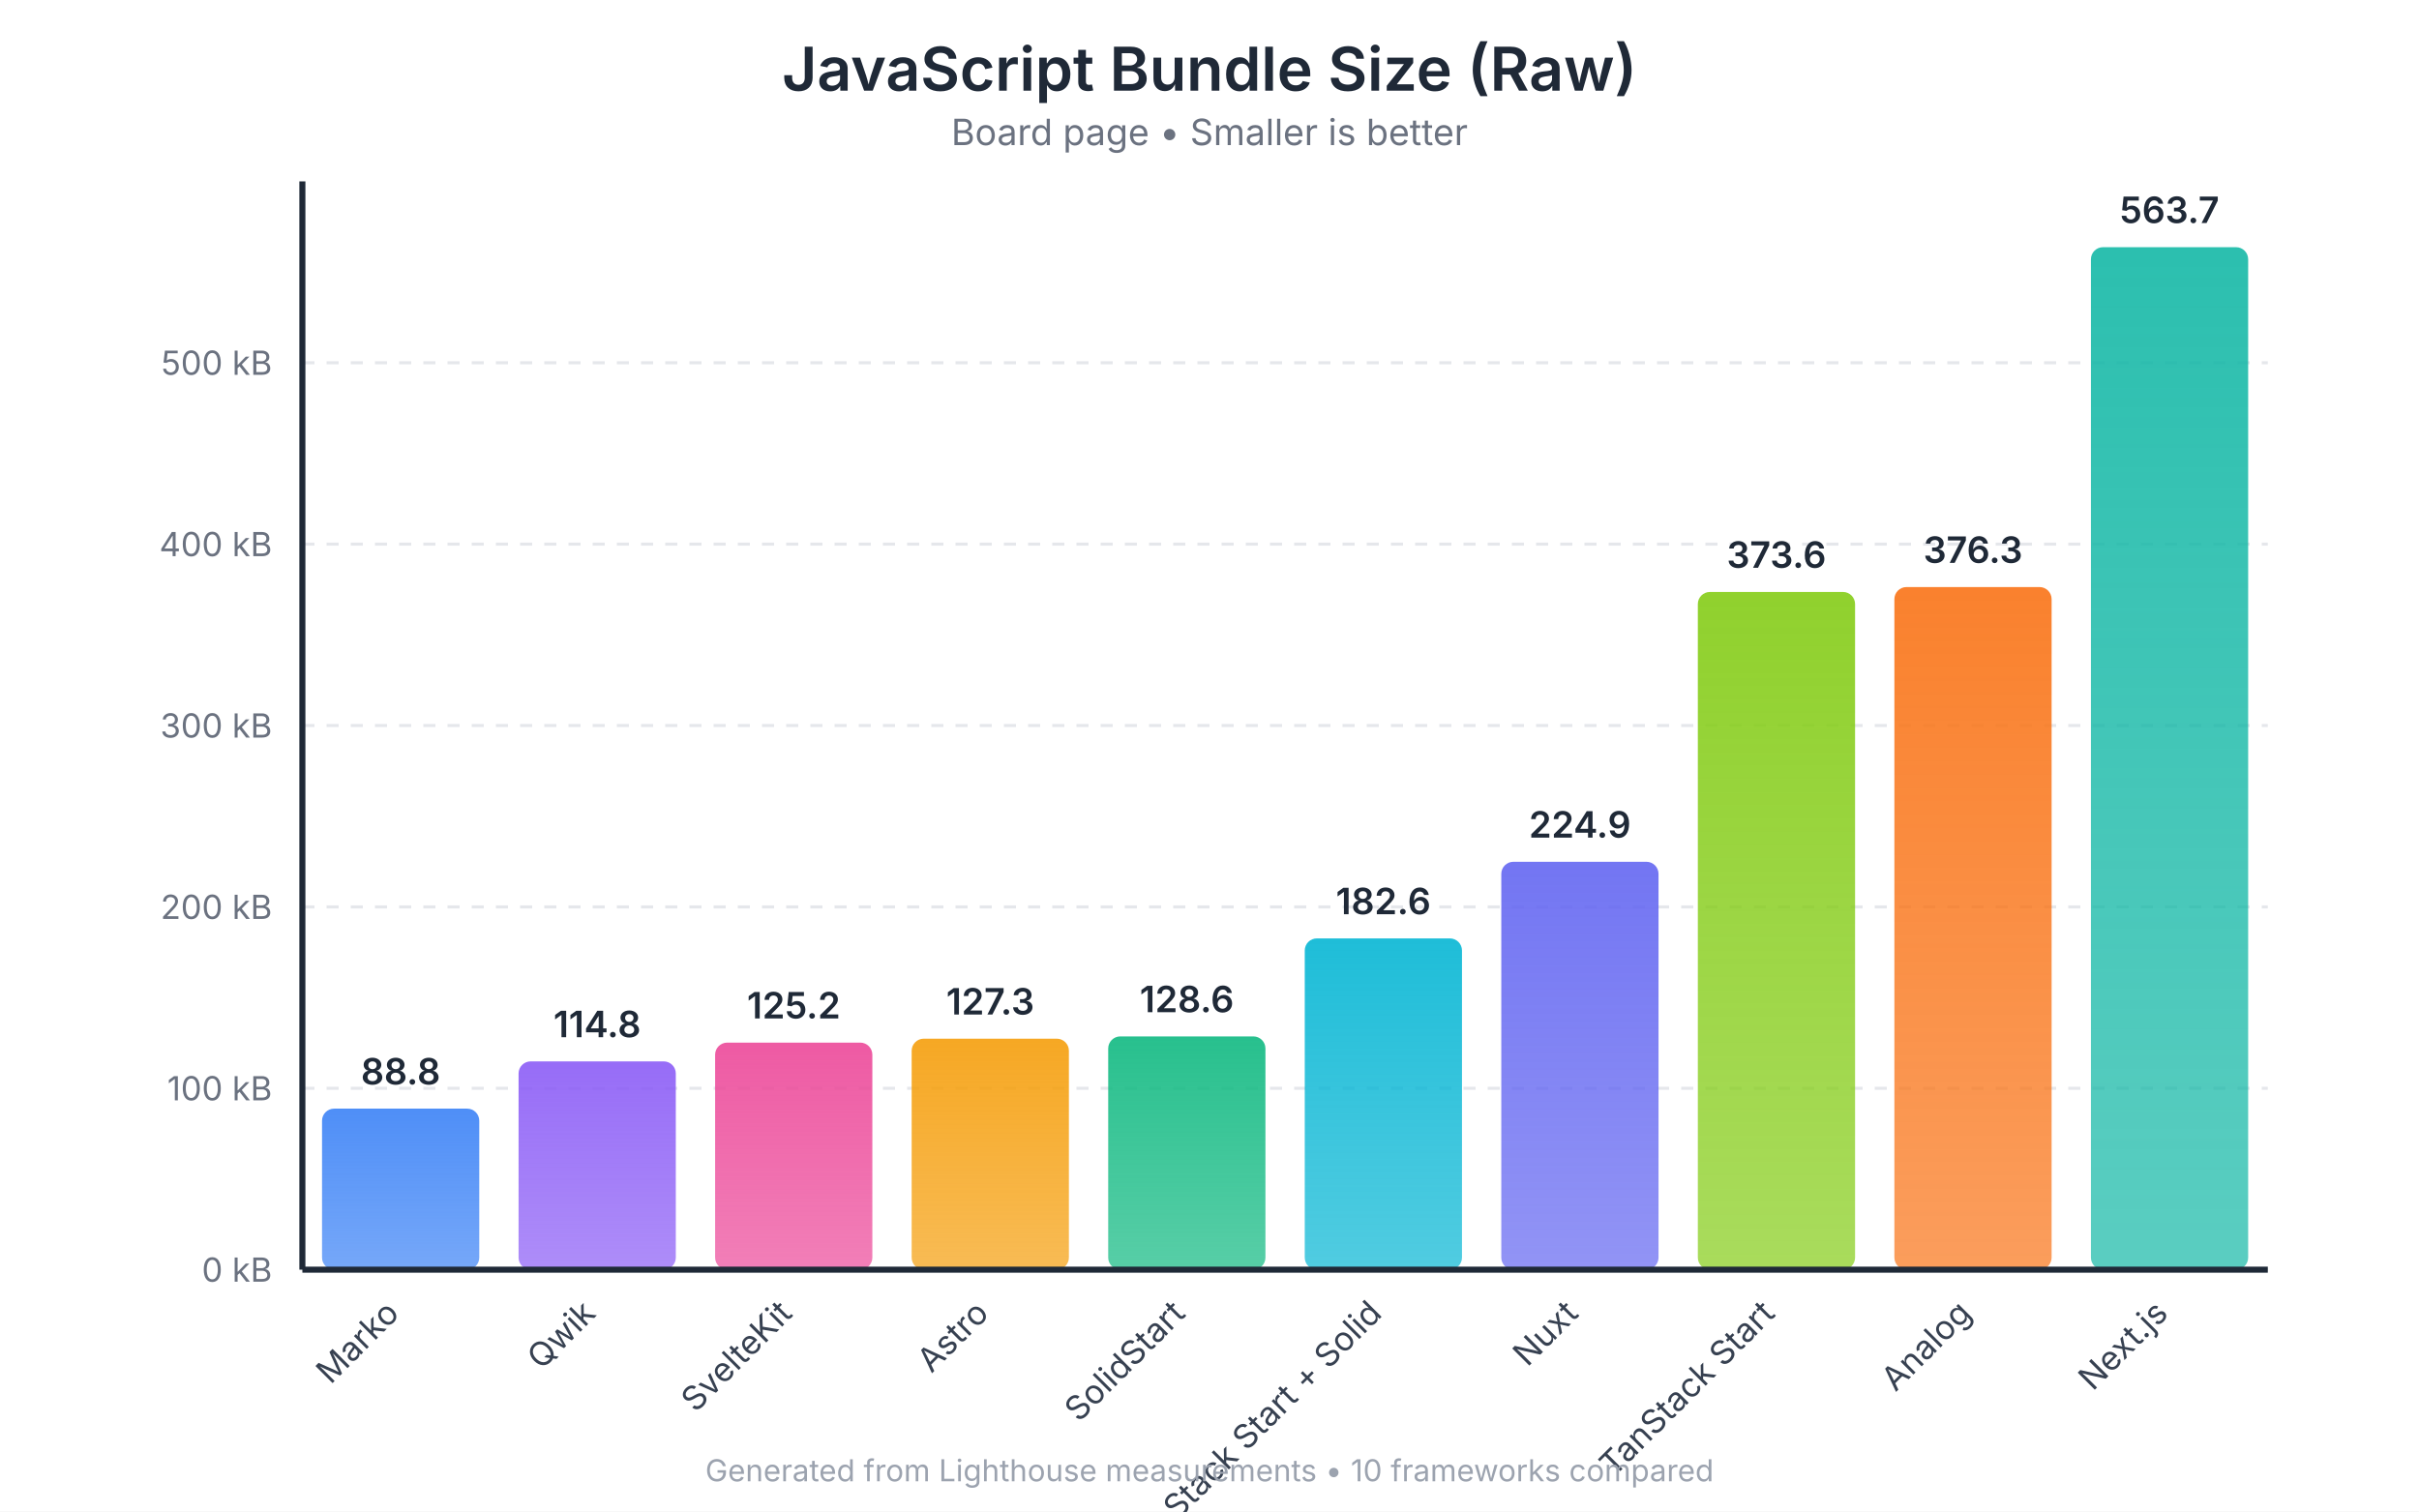
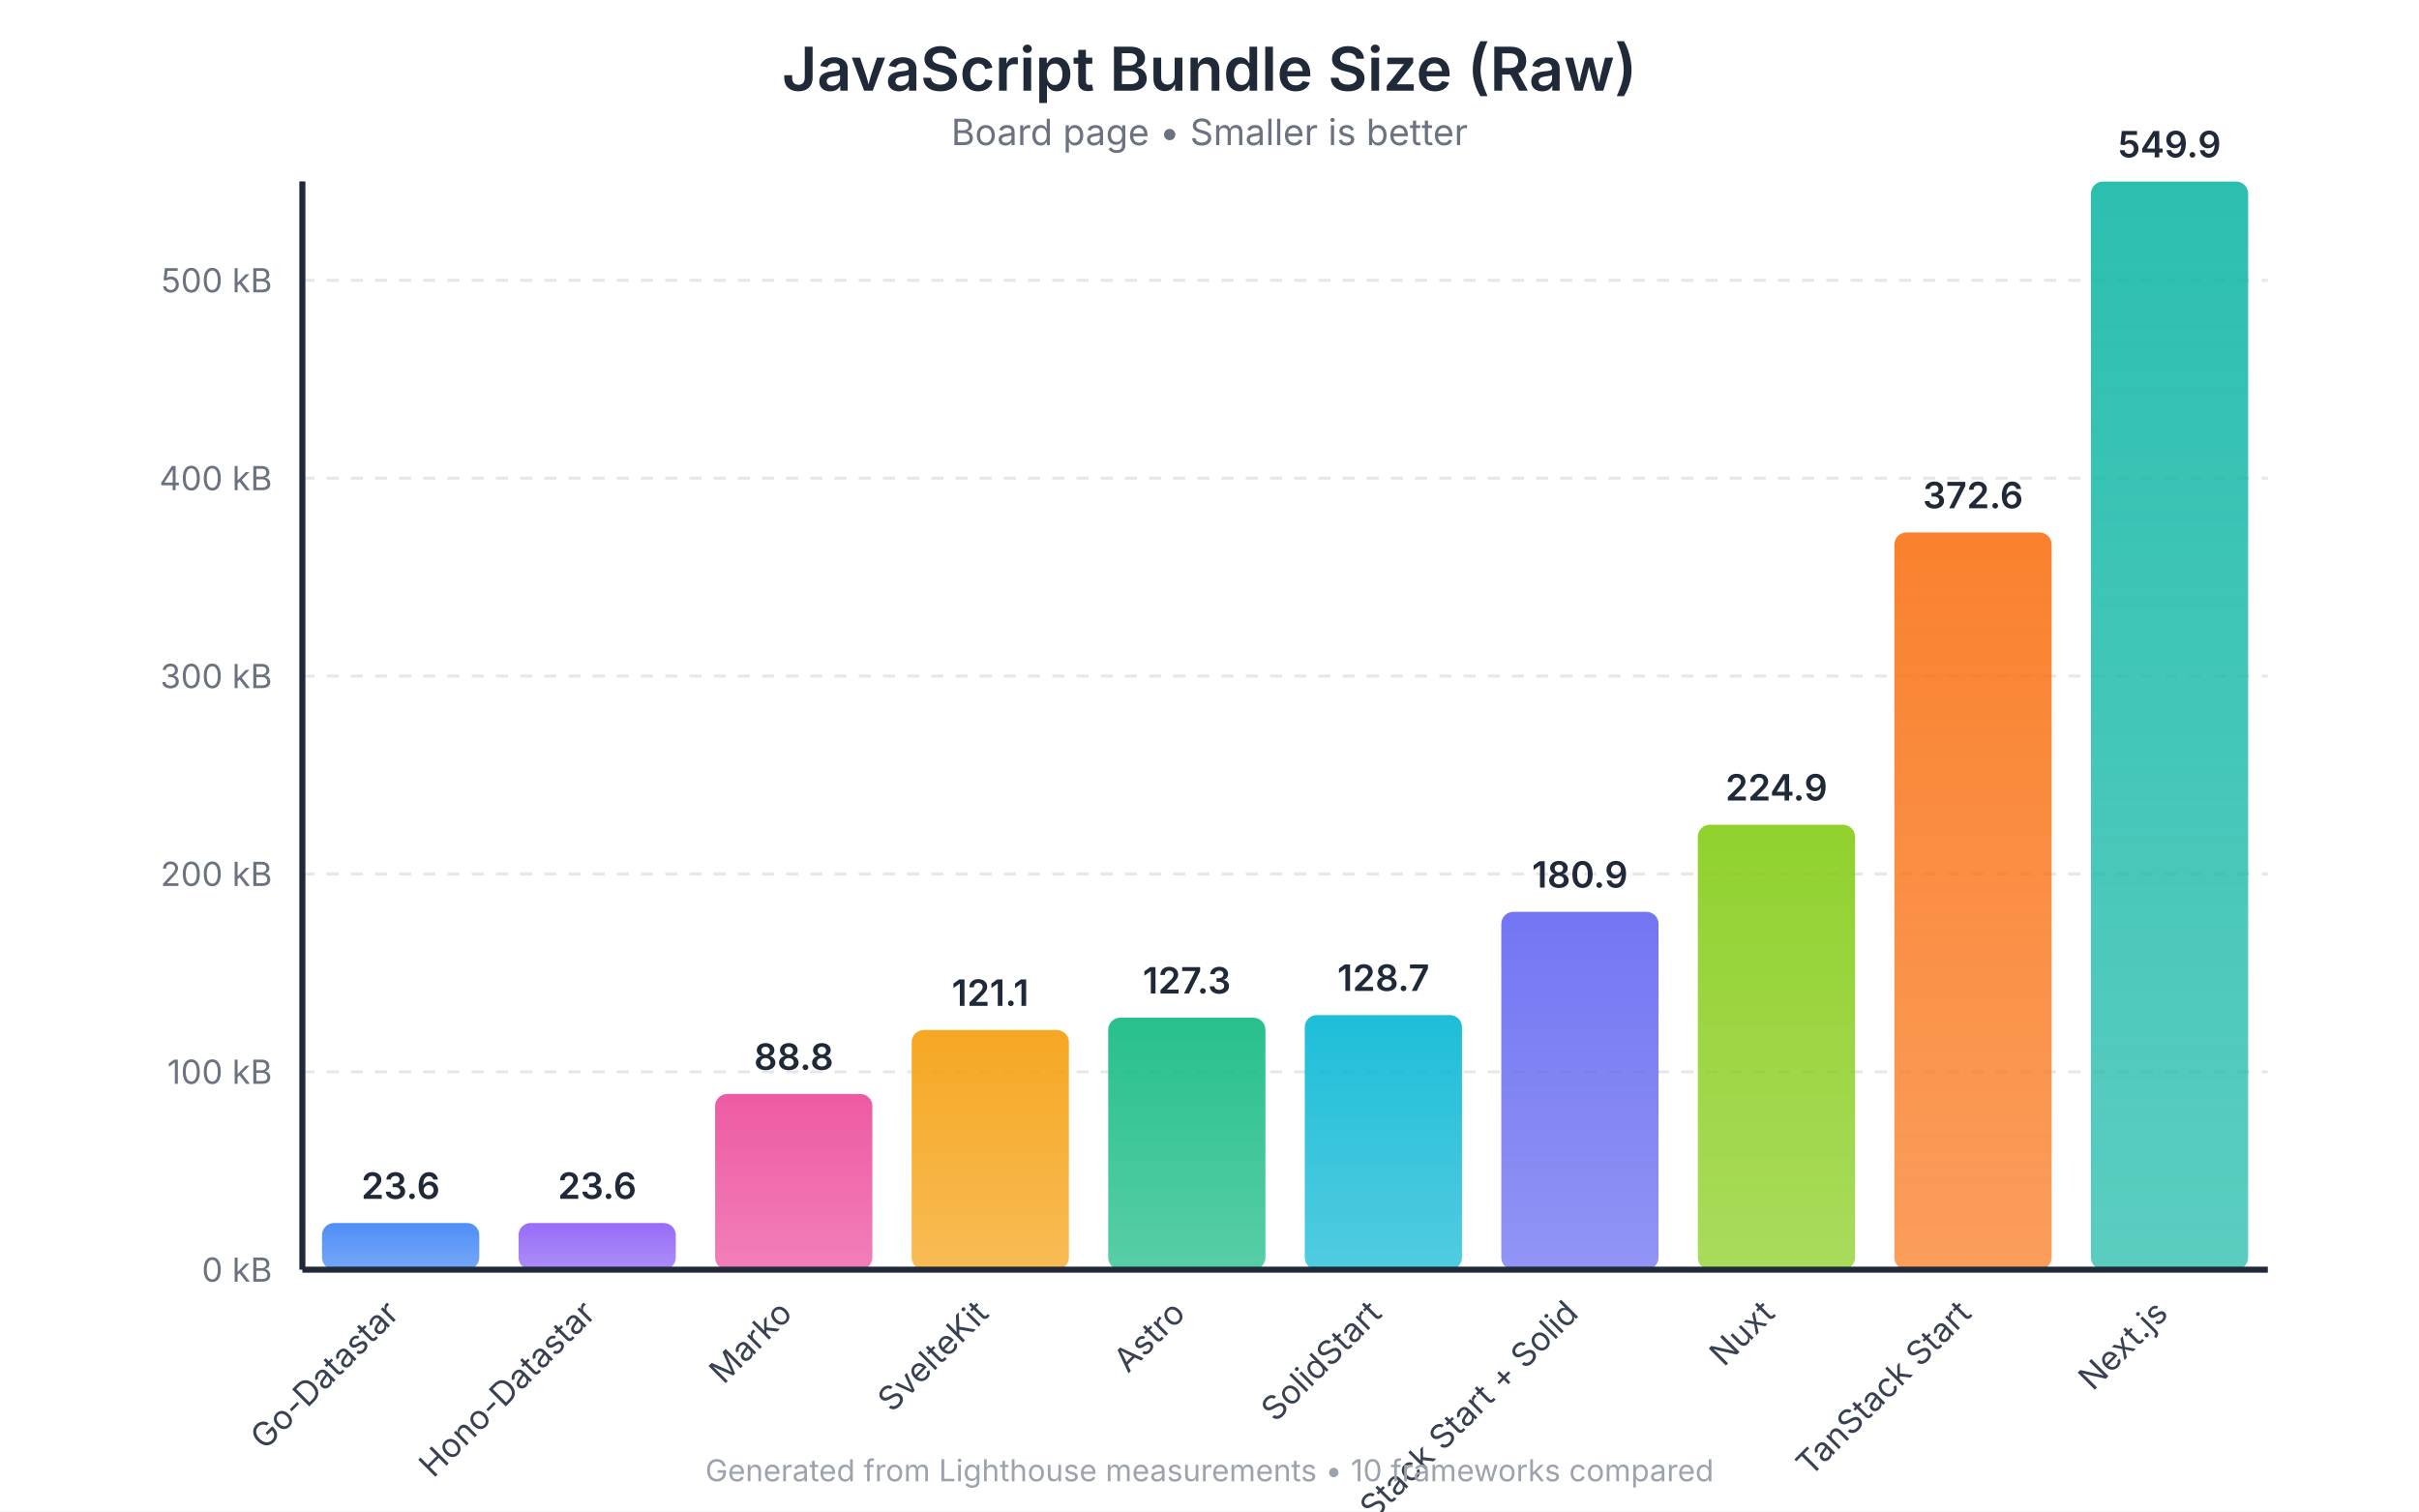
<svg xmlns="http://www.w3.org/2000/svg" viewBox="0 0 800 500" font-family="system-ui, -apple-system, sans-serif">
  <rect width="800" height="500" fill="#ffffff" />
  <text x="400.0" y="30" text-anchor="middle" font-size="20" font-weight="600" fill="#1f2937">
    JavaScript Bundle Size (Raw)
  </text>
  <text x="400.0" y="48" text-anchor="middle" font-size="12" fill="#6b7280">
    Board page • Smaller is better
  </text>
  <g transform="translate(100, 60)">
    <line x1="0" y1="360.0" x2="650" y2="360.0" stroke="#e5e7eb" stroke-width="1" stroke-dasharray="4,4" />
    <text x="-10" y="360.0" text-anchor="end" dominant-baseline="middle" font-size="11" fill="#6b7280">0 kB</text>
-     <line x1="0" y1="300.0" x2="650" y2="300.0" stroke="#e5e7eb" stroke-width="1" stroke-dasharray="4,4" />
-     <text x="-10" y="300.0" text-anchor="end" dominant-baseline="middle" font-size="11" fill="#6b7280">100 kB</text>
-     <line x1="0" y1="240.0" x2="650" y2="240.0" stroke="#e5e7eb" stroke-width="1" stroke-dasharray="4,4" />
-     <text x="-10" y="240.0" text-anchor="end" dominant-baseline="middle" font-size="11" fill="#6b7280">200 kB</text>
-     <line x1="0" y1="180.0" x2="650" y2="180.0" stroke="#e5e7eb" stroke-width="1" stroke-dasharray="4,4" />
-     <text x="-10" y="180.0" text-anchor="end" dominant-baseline="middle" font-size="11" fill="#6b7280">300 kB</text>
-     <line x1="0" y1="120.0" x2="650" y2="120.0" stroke="#e5e7eb" stroke-width="1" stroke-dasharray="4,4" />
-     <text x="-10" y="120.0" text-anchor="end" dominant-baseline="middle" font-size="11" fill="#6b7280">400 kB</text>
-     <line x1="0" y1="60.0" x2="650" y2="60.0" stroke="#e5e7eb" stroke-width="1" stroke-dasharray="4,4" />
-     <text x="-10" y="60.0" text-anchor="end" dominant-baseline="middle" font-size="11" fill="#6b7280">500 kB</text>
+     <line x1="0" y1="294.545" x2="650" y2="294.545" stroke="#e5e7eb" stroke-width="1" stroke-dasharray="4,4" />
+     <text x="-10" y="294.545" text-anchor="end" dominant-baseline="middle" font-size="11" fill="#6b7280">100 kB</text>
+     <line x1="0" y1="229.091" x2="650" y2="229.091" stroke="#e5e7eb" stroke-width="1" stroke-dasharray="4,4" />
+     <text x="-10" y="229.091" text-anchor="end" dominant-baseline="middle" font-size="11" fill="#6b7280">200 kB</text>
+     <line x1="0" y1="163.636" x2="650" y2="163.636" stroke="#e5e7eb" stroke-width="1" stroke-dasharray="4,4" />
+     <text x="-10" y="163.636" text-anchor="end" dominant-baseline="middle" font-size="11" fill="#6b7280">300 kB</text>
+     <line x1="0" y1="98.182" x2="650" y2="98.182" stroke="#e5e7eb" stroke-width="1" stroke-dasharray="4,4" />
+     <text x="-10" y="98.182" text-anchor="end" dominant-baseline="middle" font-size="11" fill="#6b7280">400 kB</text>
+     <line x1="0" y1="32.727" x2="650" y2="32.727" stroke="#e5e7eb" stroke-width="1" stroke-dasharray="4,4" />
+     <text x="-10" y="32.727" text-anchor="end" dominant-baseline="middle" font-size="11" fill="#6b7280">500 kB</text>
    <defs>
      <linearGradient id="grad0" x1="0%" y1="0%" x2="0%" y2="100%">
        <stop offset="0%" style="stop-color:#3b82f6;stop-opacity:0.9" />
        <stop offset="100%" style="stop-color:#3b82f6;stop-opacity:0.7" />
      </linearGradient>
    </defs>
-     <rect x="6.5" y="306.729" width="52.0" height="53.271" fill="url(#grad0)" rx="4" />
-     <text x="32.5" y="298.729" text-anchor="middle" font-size="12" font-weight="600" fill="#1f2937">88.8</text>
-     <text x="32.5" y="375" text-anchor="end" font-size="11" fill="#374151" transform="rotate(-45, 32.5, 375)">Marko</text>
+     <rect x="6.5" y="344.564" width="52.0" height="15.436" fill="url(#grad0)" rx="4" />
+     <text x="32.5" y="336.564" text-anchor="middle" font-size="12" font-weight="600" fill="#1f2937">23.6</text>
+     <text x="32.5" y="375" text-anchor="end" font-size="11" fill="#374151" transform="rotate(-45, 32.5, 375)">Go-Datastar</text>
    <defs>
      <linearGradient id="grad1" x1="0%" y1="0%" x2="0%" y2="100%">
        <stop offset="0%" style="stop-color:#8b5cf6;stop-opacity:0.9" />
        <stop offset="100%" style="stop-color:#8b5cf6;stop-opacity:0.7" />
      </linearGradient>
    </defs>
-     <rect x="71.5" y="291.096" width="52.0" height="68.904" fill="url(#grad1)" rx="4" />
-     <text x="97.5" y="283.096" text-anchor="middle" font-size="12" font-weight="600" fill="#1f2937">114.8</text>
-     <text x="97.5" y="375" text-anchor="end" font-size="11" fill="#374151" transform="rotate(-45, 97.5, 375)">Qwik</text>
+     <rect x="71.5" y="344.564" width="52.0" height="15.436" fill="url(#grad1)" rx="4" />
+     <text x="97.5" y="336.564" text-anchor="middle" font-size="12" font-weight="600" fill="#1f2937">23.6</text>
+     <text x="97.5" y="375" text-anchor="end" font-size="11" fill="#374151" transform="rotate(-45, 97.5, 375)">Hono-Datastar</text>
    <defs>
      <linearGradient id="grad2" x1="0%" y1="0%" x2="0%" y2="100%">
        <stop offset="0%" style="stop-color:#ec4899;stop-opacity:0.9" />
        <stop offset="100%" style="stop-color:#ec4899;stop-opacity:0.7" />
      </linearGradient>
    </defs>
-     <rect x="136.5" y="284.887" width="52.0" height="75.112" fill="url(#grad2)" rx="4" />
-     <text x="162.5" y="276.887" text-anchor="middle" font-size="12" font-weight="600" fill="#1f2937">125.2</text>
-     <text x="162.5" y="375" text-anchor="end" font-size="11" fill="#374151" transform="rotate(-45, 162.5, 375)">SvelteKit</text>
+     <rect x="136.5" y="301.886" width="52.0" height="58.114" fill="url(#grad2)" rx="4" />
+     <text x="162.5" y="293.886" text-anchor="middle" font-size="12" font-weight="600" fill="#1f2937">88.8</text>
+     <text x="162.5" y="375" text-anchor="end" font-size="11" fill="#374151" transform="rotate(-45, 162.5, 375)">Marko</text>
    <defs>
      <linearGradient id="grad3" x1="0%" y1="0%" x2="0%" y2="100%">
        <stop offset="0%" style="stop-color:#f59e0b;stop-opacity:0.9" />
        <stop offset="100%" style="stop-color:#f59e0b;stop-opacity:0.7" />
      </linearGradient>
    </defs>
-     <rect x="201.5" y="283.59" width="52.0" height="76.41" fill="url(#grad3)" rx="4" />
-     <text x="227.5" y="275.59" text-anchor="middle" font-size="12" font-weight="600" fill="#1f2937">127.3</text>
-     <text x="227.5" y="375" text-anchor="end" font-size="11" fill="#374151" transform="rotate(-45, 227.5, 375)">Astro</text>
+     <rect x="201.5" y="280.725" width="52.0" height="79.275" fill="url(#grad3)" rx="4" />
+     <text x="227.5" y="272.725" text-anchor="middle" font-size="12" font-weight="600" fill="#1f2937">121.1</text>
+     <text x="227.5" y="375" text-anchor="end" font-size="11" fill="#374151" transform="rotate(-45, 227.5, 375)">SvelteKit</text>
    <defs>
      <linearGradient id="grad4" x1="0%" y1="0%" x2="0%" y2="100%">
        <stop offset="0%" style="stop-color:#10b981;stop-opacity:0.9" />
        <stop offset="100%" style="stop-color:#10b981;stop-opacity:0.7" />
      </linearGradient>
    </defs>
-     <rect x="266.5" y="282.837" width="52.0" height="77.163" fill="url(#grad4)" rx="4" />
-     <text x="292.5" y="274.837" text-anchor="middle" font-size="12" font-weight="600" fill="#1f2937">128.6</text>
-     <text x="292.5" y="375" text-anchor="end" font-size="11" fill="#374151" transform="rotate(-45, 292.5, 375)">SolidStart</text>
+     <rect x="266.5" y="276.644" width="52.0" height="83.356" fill="url(#grad4)" rx="4" />
+     <text x="292.5" y="268.644" text-anchor="middle" font-size="12" font-weight="600" fill="#1f2937">127.3</text>
+     <text x="292.5" y="375" text-anchor="end" font-size="11" fill="#374151" transform="rotate(-45, 292.5, 375)">Astro</text>
    <defs>
      <linearGradient id="grad5" x1="0%" y1="0%" x2="0%" y2="100%">
        <stop offset="0%" style="stop-color:#06b6d4;stop-opacity:0.9" />
        <stop offset="100%" style="stop-color:#06b6d4;stop-opacity:0.7" />
      </linearGradient>
    </defs>
-     <rect x="331.5" y="250.416" width="52.0" height="109.584" fill="url(#grad5)" rx="4" />
-     <text x="357.5" y="242.416" text-anchor="middle" font-size="12" font-weight="600" fill="#1f2937">182.6</text>
-     <text x="357.5" y="375" text-anchor="end" font-size="11" fill="#374151" transform="rotate(-45, 357.5, 375)">TanStack Start + Solid</text>
+     <rect x="331.5" y="275.777" width="52.0" height="84.223" fill="url(#grad5)" rx="4" />
+     <text x="357.5" y="267.777" text-anchor="middle" font-size="12" font-weight="600" fill="#1f2937">128.7</text>
+     <text x="357.5" y="375" text-anchor="end" font-size="11" fill="#374151" transform="rotate(-45, 357.5, 375)">SolidStart</text>
    <defs>
      <linearGradient id="grad6" x1="0%" y1="0%" x2="0%" y2="100%">
        <stop offset="0%" style="stop-color:#6366f1;stop-opacity:0.9" />
        <stop offset="100%" style="stop-color:#6366f1;stop-opacity:0.7" />
      </linearGradient>
    </defs>
-     <rect x="396.5" y="225.073" width="52.0" height="134.927" fill="url(#grad6)" rx="4" />
-     <text x="422.5" y="217.073" text-anchor="middle" font-size="12" font-weight="600" fill="#1f2937">224.9</text>
-     <text x="422.5" y="375" text-anchor="end" font-size="11" fill="#374151" transform="rotate(-45, 422.5, 375)">Nuxt</text>
+     <rect x="396.5" y="241.623" width="52.0" height="118.377" fill="url(#grad6)" rx="4" />
+     <text x="422.5" y="233.623" text-anchor="middle" font-size="12" font-weight="600" fill="#1f2937">180.9</text>
+     <text x="422.5" y="375" text-anchor="end" font-size="11" fill="#374151" transform="rotate(-45, 422.5, 375)">TanStack Start + Solid</text>
    <defs>
      <linearGradient id="grad7" x1="0%" y1="0%" x2="0%" y2="100%">
        <stop offset="0%" style="stop-color:#84cc16;stop-opacity:0.9" />
        <stop offset="100%" style="stop-color:#84cc16;stop-opacity:0.7" />
      </linearGradient>
    </defs>
-     <rect x="461.5" y="135.815" width="52.0" height="224.185" fill="url(#grad7)" rx="4" />
-     <text x="487.5" y="127.815" text-anchor="middle" font-size="12" font-weight="600" fill="#1f2937">373.6</text>
-     <text x="487.5" y="375" text-anchor="end" font-size="11" fill="#374151" transform="rotate(-45, 487.5, 375)">TanStack Start</text>
+     <rect x="461.5" y="212.807" width="52.0" height="147.193" fill="url(#grad7)" rx="4" />
+     <text x="487.5" y="204.807" text-anchor="middle" font-size="12" font-weight="600" fill="#1f2937">224.9</text>
+     <text x="487.5" y="375" text-anchor="end" font-size="11" fill="#374151" transform="rotate(-45, 487.5, 375)">Nuxt</text>
    <defs>
      <linearGradient id="grad8" x1="0%" y1="0%" x2="0%" y2="100%">
        <stop offset="0%" style="stop-color:#f97316;stop-opacity:0.9" />
        <stop offset="100%" style="stop-color:#f97316;stop-opacity:0.7" />
      </linearGradient>
    </defs>
-     <rect x="526.5" y="134.193" width="52.0" height="225.807" fill="url(#grad8)" rx="4" />
-     <text x="552.5" y="126.193" text-anchor="middle" font-size="12" font-weight="600" fill="#1f2937">376.3</text>
-     <text x="552.5" y="375" text-anchor="end" font-size="11" fill="#374151" transform="rotate(-45, 552.5, 375)">Analog</text>
+     <rect x="526.5" y="116.133" width="52.0" height="243.867" fill="url(#grad8)" rx="4" />
+     <text x="552.5" y="108.133" text-anchor="middle" font-size="12" font-weight="600" fill="#1f2937">372.6</text>
+     <text x="552.5" y="375" text-anchor="end" font-size="11" fill="#374151" transform="rotate(-45, 552.5, 375)">TanStack Start</text>
    <defs>
      <linearGradient id="grad9" x1="0%" y1="0%" x2="0%" y2="100%">
        <stop offset="0%" style="stop-color:#14b8a6;stop-opacity:0.9" />
        <stop offset="100%" style="stop-color:#14b8a6;stop-opacity:0.7" />
      </linearGradient>
    </defs>
-     <rect x="591.5" y="21.767" width="52.0" height="338.233" fill="url(#grad9)" rx="4" />
-     <text x="617.5" y="13.767" text-anchor="middle" font-size="12" font-weight="600" fill="#1f2937">563.7</text>
+     <rect x="591.5" y="0.054" width="52.0" height="359.946" fill="url(#grad9)" rx="4" />
+     <text x="617.5" y="-7.946" text-anchor="middle" font-size="12" font-weight="600" fill="#1f2937">549.9</text>
    <text x="617.5" y="375" text-anchor="end" font-size="11" fill="#374151" transform="rotate(-45, 617.5, 375)">Next.js</text>
    <line x1="0" y1="360" x2="650" y2="360" stroke="#1f2937" stroke-width="2" />
    <line x1="0" y1="0" x2="0" y2="360" stroke="#1f2937" stroke-width="2" />
  </g>
  <text x="400.0" y="490" text-anchor="middle" font-size="10" fill="#9ca3af">
    Generated from Lighthouse measurements • 10 frameworks compared
  </text>
</svg>
